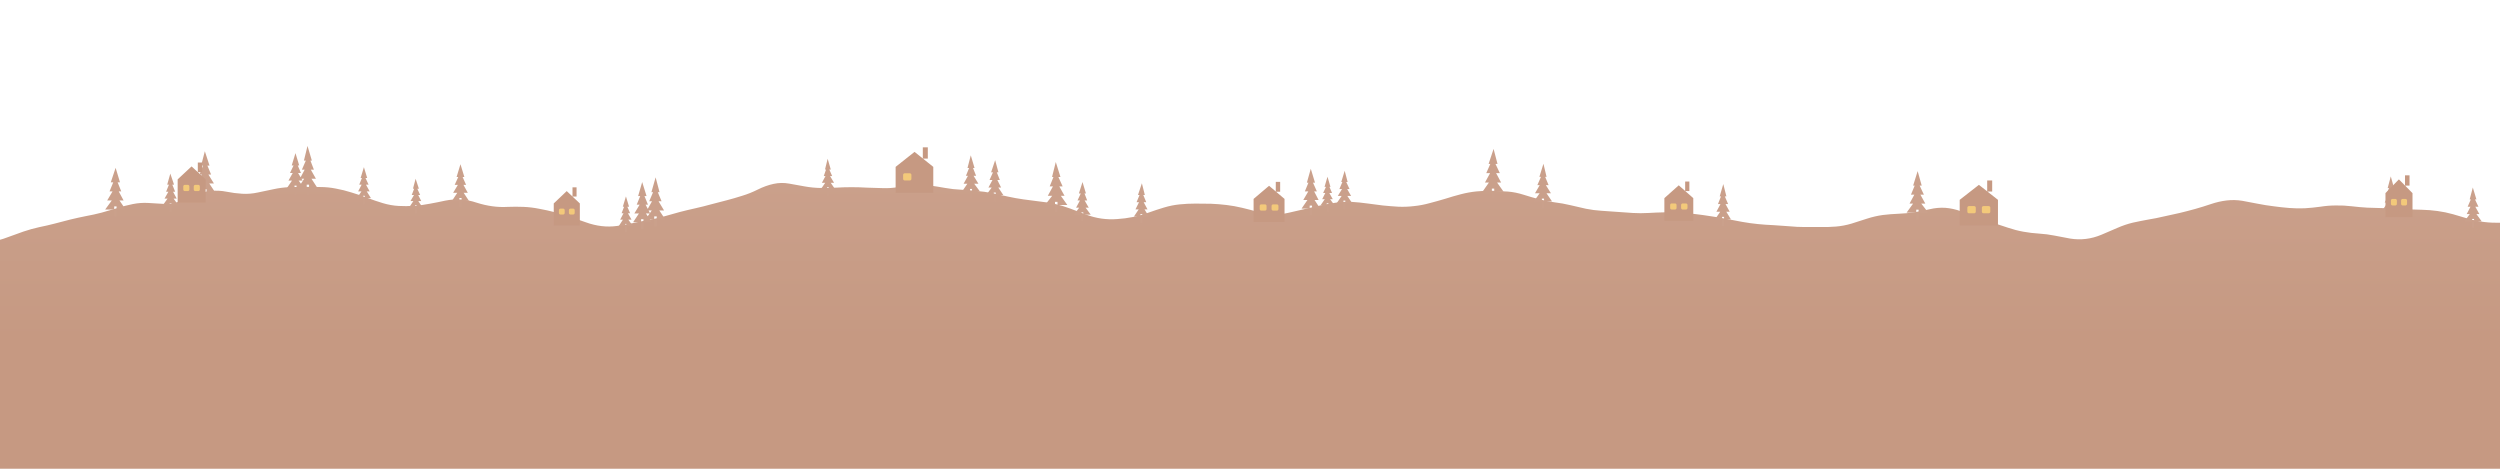
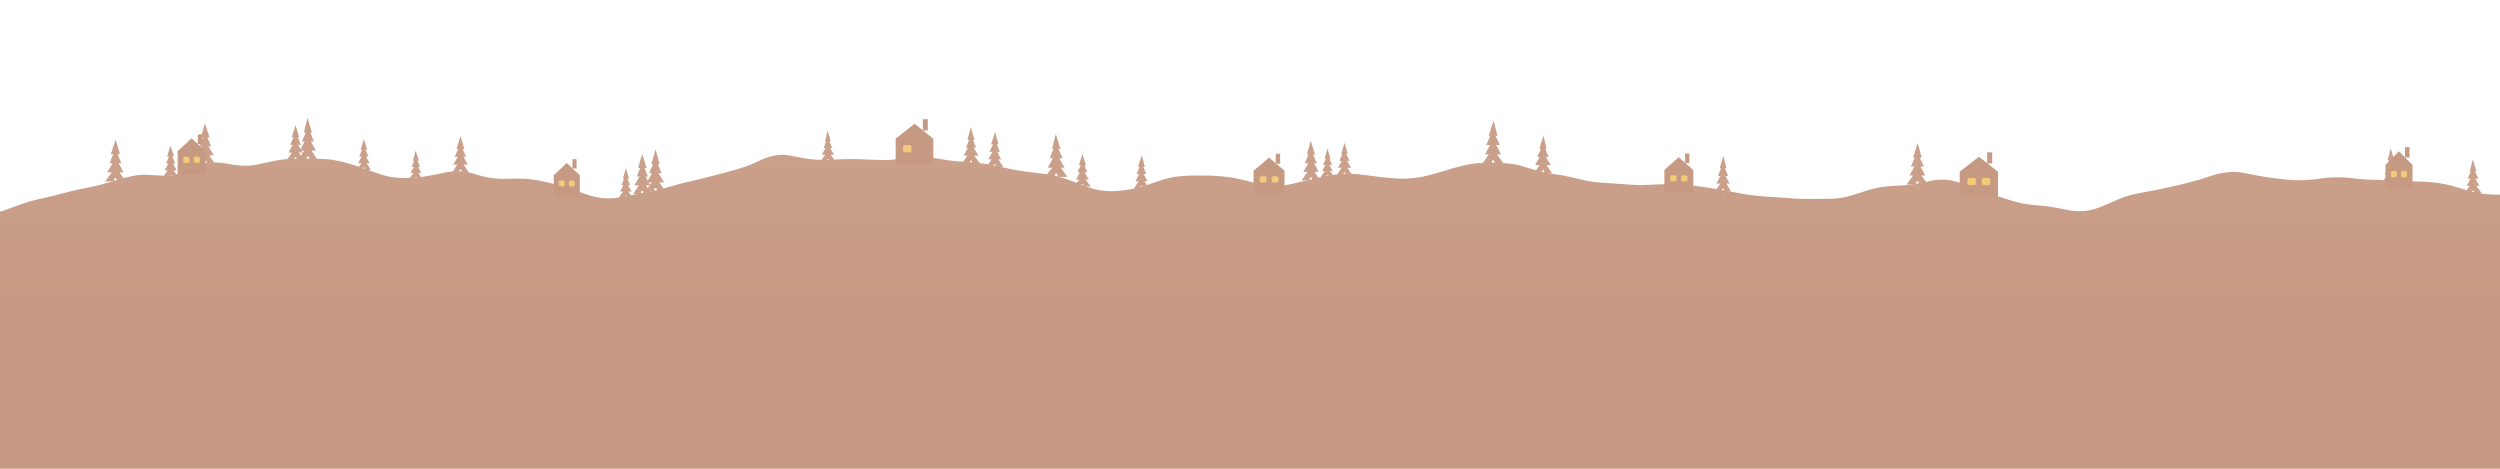
<svg xmlns="http://www.w3.org/2000/svg" viewBox="0 0 1600 300" preserveAspectRatio="xMidYMax slice">
  <defs>
    <linearGradient id="g625" x1="0" y1="0" x2="0" y2="1">
      <stop offset="0" stop-color="#caa08b" />
      <stop offset=".55" stop-color="#c69982" />
    </linearGradient>
  </defs>
-   <path d="M-10 300 L-10 155.9 Q0 153.8 5 151.8 Q10 149.9 15 148.2 Q20 146.5 25 145.4 Q30 144.4 35 143.1 Q40 141.8 45 140.5 Q50 139.3 55 138.3 Q60 137.4 65 136.1 Q70 134.7 75 133.2 Q80 131.6 85 130.6 Q90 129.6 95 129.9 Q100 130.2 105 130.5 Q110 130.7 115 128.9 Q120 127.2 125 124.9 Q130 122.6 135 122.2 Q140 121.7 145 122.7 Q150 123.7 155 124 Q160 124.3 165 123.2 Q170 122.2 175 121.1 Q180 120 185 119.8 Q190 119.6 195 119.6 Q200 119.6 205 119.7 Q210 119.7 215 120.7 Q220 121.6 225 123.2 Q230 124.7 235 126.6 Q240 128.5 245 130 Q250 131.5 255 131.8 Q260 132.1 265 131.7 Q270 131.4 275 130.4 Q280 129.5 285 128.4 Q290 127.4 295 127.7 Q300 128 305 129.7 Q310 131.3 315 132 Q320 132.7 325 132.4 Q330 132.2 335 132.4 Q340 132.6 345 133.6 Q350 134.5 355 135.8 Q360 137.1 365 138.8 Q370 140.5 375 142.3 Q380 144.1 385 144.7 Q390 145.3 395 144.6 Q400 143.8 405 142.8 Q410 141.7 415 140.8 Q420 139.9 425 138.5 Q430 137.1 435 135.7 Q440 134.4 445 133.3 Q450 132.2 455 130.8 Q460 129.5 465 128.2 Q470 126.9 475 125.3 Q480 123.8 485 121.3 Q490 118.8 495 117.7 Q500 116.6 505 117.5 Q510 118.4 515 119.3 Q520 120.2 525 120.3 Q530 120.3 535 120.1 Q540 119.8 545 119.8 Q550 119.8 555 120.1 Q560 120.3 565 120.4 Q570 120.6 575 119.7 Q580 118.9 585 118.5 Q590 118 595 118.7 Q600 119.4 605 120.3 Q610 121.2 615 121.4 Q620 121.7 625 122.2 Q630 122.6 635 123.6 Q640 124.7 645 125.8 Q650 126.9 655 127.6 Q660 128.3 665 128.9 Q670 129.4 675 130.5 Q680 131.6 685 133.5 Q690 135.5 695 137.3 Q700 139.2 705 139.9 Q710 140.6 715 140.2 Q720 139.9 725 138.9 Q730 137.9 735 136.1 Q740 134.3 745 132.8 Q750 131.3 755 130.8 Q760 130.3 765 130.3 Q770 130.3 775 130.4 Q780 130.6 785 131.2 Q790 131.8 795 133 Q800 134.2 805 135.6 Q810 137 815 137.2 Q820 137.3 825 136.1 Q830 135 835 133.8 Q840 132.6 845 131.5 Q850 130.4 855 129.7 Q860 129 865 129.2 Q870 129.5 875 130.2 Q880 130.9 885 131.5 Q890 132 895 132.3 Q900 132.5 905 131.9 Q910 131.4 915 130 Q920 128.7 925 127.2 Q930 125.6 935 124.3 Q940 123 945 122.5 Q950 122 955 122.1 Q960 122.3 965 122.6 Q970 123 975 124.6 Q980 126.2 985 127.5 Q990 128.8 995 129.5 Q1000 130.1 1005 131.3 Q1010 132.5 1015 133.6 Q1020 134.6 1025 134.9 Q1030 135.2 1035 135.6 Q1040 135.9 1045 136.3 Q1050 136.6 1055 136.3 Q1060 136 1065 135.9 Q1070 135.8 1075 136.1 Q1080 136.4 1085 137 Q1090 137.6 1095 138.4 Q1100 139.1 1105 140.1 Q1110 141 1115 142 Q1120 142.9 1125 143.4 Q1130 143.9 1135 144.1 Q1140 144.4 1145 144.8 Q1150 145.3 1155 145.3 Q1160 145.3 1165 145.3 Q1170 145.4 1175 145 Q1180 144.6 1185 143.1 Q1190 141.6 1195 139.9 Q1200 138.3 1205 137.6 Q1210 137 1215 136.8 Q1220 136.6 1225 135.9 Q1230 135.1 1235 133.9 Q1240 132.7 1245 133 Q1250 133.4 1255 135.2 Q1260 137.1 1265 138.9 Q1270 140.7 1275 142.4 Q1280 144 1285 145.7 Q1290 147.4 1295 148.3 Q1300 149.2 1305 149.5 Q1310 149.8 1315 150.8 Q1320 151.8 1325 152.7 Q1330 153.5 1335 152.9 Q1340 152.3 1345 150.2 Q1350 148.1 1355 145.9 Q1360 143.7 1365 142.5 Q1370 141.4 1375 140.5 Q1380 139.7 1385 138.5 Q1390 137.4 1395 136.3 Q1400 135.1 1405 133.7 Q1410 132.3 1415 130.6 Q1420 128.9 1425 128.3 Q1430 127.7 1435 128.5 Q1440 129.4 1445 130.4 Q1450 131.4 1455 132 Q1460 132.7 1465 133.1 Q1470 133.5 1475 133.3 Q1480 133 1485 132.3 Q1490 131.5 1495 131.5 Q1500 131.4 1505 132 Q1510 132.6 1515 132.9 Q1520 133.1 1525 133.2 Q1530 133.4 1535 133.7 Q1540 134 1545 134.1 Q1550 134.2 1555 134.5 Q1560 134.9 1565 135.9 Q1570 137 1575 138.6 Q1580 140.2 1585 141.3 Q1590 142.3 1595 142.5 Q1600 142.7 1605 142.4 L1610 300 Z" fill="url(#g625)" />
-   <path d="M73.1 138.5 L73.1 132.1 L74.6 132.1 L74.6 138.5ZM74 107.4 L70.9 116.7 L76.8 116.7ZM73.9 113.2 L70.1 122.5 L77.6 122.5ZM74.1 119 L68.6 128.3 L79.1 128.3ZM74.1 124.8 L67.3 134.1 L80.4 134.1ZM108.6 135.6 L108.6 130.1 L109.8 130.1 L109.8 135.6ZM109 111.1 L107 118.2 L111.4 118.2ZM109.2 115.5 L106.3 122.7 L112.1 122.7ZM109.3 120 L105.3 127.1 L113.1 127.1ZM109.2 124.4 L104 131.6 L114.3 131.6ZM130.6 127.4 L130.6 121.1 L132.2 121.1 L132.2 127.4ZM131.1 96.8 L128.7 106 L134.1 106ZM131.3 102.5 L127.7 111.7 L135.1 111.7ZM131.2 108.2 L125.9 117.4 L136.9 117.4ZM131.6 113.9 L125.1 123.1 L137.7 123.1ZM188.5 124.6 L188.5 118.8 L189.8 118.8 L189.8 124.6ZM189.1 98 L186.7 105.9 L191.5 105.9ZM189.3 102.9 L185.6 110.7 L192.6 110.7ZM189 107.8 L184.6 115.6 L193.7 115.6ZM188.9 112.6 L183.6 120.4 L194.7 120.4ZM196.3 124.6 L196.3 118.2 L197.8 118.2 L197.8 124.6ZM196.8 93.4 L194.5 102.8 L199.6 102.8ZM197.3 99.2 L193.2 108.6 L200.9 108.6ZM196.9 105 L191.9 114.4 L202.2 114.4ZM197 110.8 L190.9 120.2 L203.1 120.2ZM232.3 130.8 L232.3 125.3 L233.5 125.3 L233.5 130.8ZM232.9 107 L230.8 113.9 L235 113.9ZM232.7 111.3 L229.9 118.2 L235.9 118.2ZM232.8 115.6 L229.2 122.5 L236.6 122.5ZM233.1 119.9 L228.4 126.8 L237.4 126.8ZM265.6 136.6 L265.6 131.3 L266.7 131.3 L266.7 136.6ZM266 114.4 L264.3 120.8 L268.1 120.8ZM266 118.4 L263.5 124.8 L268.9 124.8ZM266.4 122.3 L262.7 128.7 L269.6 128.7ZM266.1 126.3 L261.9 132.7 L270.4 132.7ZM294 132.7 L294 126.7 L295.4 126.7 L295.4 132.7ZM294.7 105.1 L292.2 113.3 L297.2 113.3ZM294.7 110.2 L291 118.3 L298.3 118.3ZM294.9 115.2 L290 123.4 L299.4 123.4ZM294.7 120.3 L289.3 128.5 L300.1 128.5ZM400 148.7 L400 143.3 L401.1 143.3 L401.1 148.7ZM400.6 125.7 L398.6 132.3 L402.6 132.3ZM400.4 129.8 L397.8 136.5 L403.3 136.5ZM400.4 133.9 L396.9 140.6 L404.2 140.6ZM400.3 138.1 L396 144.7 L405.1 144.7ZM410.3 146.5 L410.3 140.3 L411.8 140.3 L411.8 146.5ZM411 116.5 L408.4 125.5 L413.8 125.5ZM411.1 122.1 L407.5 131 L414.7 131ZM411.4 127.6 L406 136.6 L416.1 136.6ZM411.2 133.2 L405.2 142.2 L417 142.2ZM418.7 145 L418.7 138.5 L420.3 138.5 L420.3 145ZM419.6 113.5 L416.9 123 L422.1 123ZM419.5 119.4 L415.5 128.8 L423.4 128.8ZM419.3 125.2 L414 134.7 L425 134.7ZM419.6 131.1 L413.1 140.5 L425.8 140.5ZM529.3 125.3 L529.3 119.8 L530.4 119.8 L530.4 125.3ZM529.7 101.6 L528 108.5 L531.7 108.5ZM529.6 105.8 L527.2 112.7 L532.6 112.7ZM529.7 110.1 L526 117 L533.8 117ZM529.9 114.4 L525.2 121.3 L534.6 121.3ZM620.8 126.8 L620.8 120.9 L622.1 120.9 L622.1 126.8ZM621.3 99.4 L619.2 107.5 L623.7 107.5ZM621.5 104.4 L618.2 112.5 L624.7 112.5ZM621.2 109.4 L616.7 117.6 L626.2 117.6ZM621.2 114.5 L615.7 122.6 L627.2 122.6ZM636 129 L636 123.2 L637.3 123.2 L637.3 129ZM636.9 102.5 L634.3 110.3 L639 110.3ZM636.8 107.4 L633.3 115.2 L639.9 115.2ZM636.8 112.2 L632.6 120 L640.7 120ZM636.9 117 L631.2 124.8 L642.1 124.8ZM675.2 135.7 L675.2 129.2 L676.8 129.2 L676.8 135.7ZM675.7 103.7 L673.3 113.3 L678.7 113.3ZM675.7 109.6 L671.8 119.3 L680.1 119.3ZM675.9 115.6 L670.6 125.3 L681.3 125.3ZM676.3 121.6 L668.8 131.2 L683.1 131.2ZM692.1 141.5 L692.1 135.9 L693.3 135.9 L693.3 141.5ZM692.8 116.5 L690.5 123.8 L695 123.8ZM693 121 L689.6 128.3 L695.8 128.3ZM692.6 125.6 L688.7 132.9 L696.8 132.9ZM692.7 130.1 L687.4 137.4 L698.1 137.4ZM729.9 142.7 L729.9 137 L731.1 137 L731.1 142.7ZM730.8 117.3 L728.3 124.8 L732.7 124.8ZM730.5 121.9 L727.4 129.4 L733.6 129.4ZM730.4 126.5 L726.7 134 L734.4 134ZM730.7 131.1 L725.7 138.6 L735.3 138.6ZM838.2 137.8 L838.2 131.6 L839.7 131.6 L839.7 137.8ZM838.9 108 L836.4 116.9 L841.6 116.9ZM838.8 113.5 L835.1 122.5 L842.8 122.5ZM839.3 119.1 L834.1 128 L843.9 128ZM839.1 124.6 L833 133.5 L844.9 133.5ZM849.1 135.4 L849.1 130.1 L850.2 130.1 L850.2 135.4ZM849.6 113.1 L847.7 119.6 L851.5 119.6ZM849.8 117.1 L846.8 123.5 L852.5 123.5ZM849.4 121.1 L846.2 127.5 L853 127.5ZM849.5 125.1 L845.1 131.5 L854.2 131.5ZM859.8 134 L859.8 128.4 L861 128.4 L861 134ZM860.6 109.3 L858.4 116.5 L862.5 116.5ZM860.3 113.7 L857.2 121 L863.7 121ZM860.6 118.2 L856.2 125.4 L864.7 125.4ZM860.5 122.7 L855.6 129.9 L865.3 129.9ZM954.8 127.2 L954.8 120.7 L956.3 120.7 L956.3 127.2ZM955.9 95.3 L952.7 104.9 L958.4 104.9ZM955.4 101.3 L951.2 110.8 L959.9 110.8ZM955.6 107.2 L950.4 116.8 L960.7 116.8ZM955.5 113.1 L948.8 122.7 L962.3 122.7ZM986.8 133.2 L986.8 127.1 L988.2 127.1 L988.2 133.2ZM987.8 104.8 L985.2 113.2 L989.8 113.2ZM987.6 110 L983.9 118.5 L991.1 118.5ZM987.3 115.2 L982.4 123.7 L992.6 123.7ZM987.6 120.5 L981.7 128.9 L993.3 128.9ZM1102.1 144.6 L1102.1 138.8 L1103.4 138.8 L1103.4 144.6ZM1102.9 117.8 L1100.6 125.7 L1104.9 125.7ZM1102.6 122.7 L1099.5 130.6 L1106 130.6ZM1102.7 127.6 L1098.5 135.5 L1107 135.5ZM1103 132.5 L1097.6 140.4 L1107.8 140.4ZM1226.4 140.5 L1226.4 134.2 L1227.9 134.2 L1227.9 140.5ZM1227.3 109.5 L1224.4 118.8 L1229.9 118.8ZM1226.9 115.2 L1223 124.6 L1231.3 124.6ZM1227.1 121 L1222.1 130.3 L1232.2 130.3ZM1226.9 126.8 L1220.2 136.1 L1234.1 136.1ZM1529.5 138.4 L1529.5 132.7 L1530.8 132.7 L1530.8 138.4ZM1530.1 112.9 L1528.1 120.4 L1532.2 120.4ZM1530.3 117.5 L1527 125 L1533.3 125ZM1530.2 122.2 L1526.2 129.6 L1534.1 129.6ZM1530.1 126.8 L1524.9 134.3 L1535.4 134.3ZM1582.1 145.8 L1582.1 140.1 L1583.4 140.1 L1583.4 145.8ZM1582.6 120 L1580.6 127.6 L1584.9 127.6ZM1582.6 124.7 L1579.3 132.3 L1586.2 132.3ZM1582.6 129.4 L1578.7 137 L1586.8 137ZM1582.8 134.1 L1577.2 141.7 L1588.3 141.7Z" fill="#caa08b" />
-   <path d="M113.7 129.6 L113.7 114.8 L122.6 106.5 L131.6 114.8 L131.6 129.6Z M126.6 110.2 l2.8 0 l0 -6.2 l-2.8 0ZM354.4 144.3 L354.4 130.2 L362.7 122.3 L371.1 130.2 L371.1 144.3Z M366.4 125.8 l2.6 0 l0 -5.9 l-2.6 0ZM573.2 123.4 L573.2 106.8 L585.3 97.2 L597.3 106.8 L597.3 123.4Z M590.6 101.5 l3.2 0 l0 -7.2 l-3.2 0ZM802.3 142.1 L802.3 127.3 L812.2 118.9 L822.1 127.3 L822.1 142.1Z M816.5 122.7 l2.8 0 l0 -6.3 l-2.8 0ZM1065.2 141.3 L1065.2 126.8 L1074.4 118.6 L1083.7 126.8 L1083.7 141.3Z M1078.5 122.3 l2.7 0 l0 -6.1 l-2.7 0ZM1254.2 144.3 L1254.2 127.9 L1266.5 118.3 L1278.7 127.9 L1278.7 144.3Z M1271.8 122.6 l3.2 0 l0 -7.1 l-3.2 0ZM1526.7 139 L1526.7 123.6 L1535.3 114.8 L1544 123.6 L1544 139Z M1539.2 118.8 l2.9 0 l0 -6.6 l-2.9 0Z" fill="#c69982" />
-   <rect x="117.3" y="118.3" width="3.9" height="4" rx="1" fill="#f3c97a" />
-   <rect x="124" y="118.3" width="3.9" height="4" rx="1" fill="#f3c97a" />
-   <rect x="357.7" y="133.5" width="3.7" height="3.8" rx="1" fill="#f3c97a" />
-   <rect x="364.1" y="133.5" width="3.7" height="3.8" rx="1" fill="#f3c97a" />
-   <rect x="578" y="110.9" width="5.3" height="4.6" rx="1" fill="#f3c97a" />
-   <rect x="806.2" y="130.8" width="4.4" height="4" rx="1" fill="#f3c97a" />
-   <rect x="813.8" y="130.8" width="4.4" height="4" rx="1" fill="#f3c97a" />
-   <rect x="1068.9" y="130.2" width="4.1" height="3.9" rx="1" fill="#f3c97a" />
-   <rect x="1075.9" y="130.2" width="4.1" height="3.9" rx="1" fill="#f3c97a" />
-   <rect x="1259.1" y="131.9" width="5.4" height="4.6" rx="1" fill="#f3c97a" />
-   <rect x="1268.4" y="131.9" width="5.4" height="4.6" rx="1" fill="#f3c97a" />
-   <rect x="1530.2" y="127.3" width="3.8" height="4.2" rx="1" fill="#f3c97a" />
-   <rect x="1536.7" y="127.3" width="3.8" height="4.2" rx="1" fill="#f3c97a" />
+   <path d="M-10 300 L-10 137.9 Q0 135.8 5 133.8 Q10 131.9 15 130.2 Q20 128.5 25 127.4 Q30 126.4 35 125.1 Q40 123.8 45 122.5 Q50 121.3 55 120.3 Q60 119.4 65 118.1 Q70 116.7 75 115.2 Q80 113.6 85 112.6 Q90 111.6 95 111.9 Q100 112.2 105 112.5 Q110 112.7 115 110.9 Q120 109.2 125 106.9 Q130 104.6 135 104.2 Q140 103.7 145 104.7 Q150 105.7 155 106 Q160 106.3 165 105.2 Q170 104.2 175 103.1 Q180 102 185 101.8 Q190 101.6 195 101.6 Q200 101.6 205 101.7 Q210 101.7 215 102.7 Q220 103.6 225 105.2 Q230 106.7 235 108.6 Q240 110.5 245 112 Q250 113.5 255 113.8 Q260 114.1 265 113.7 Q270 113.4 275 112.4 Q280 111.5 285 110.4 Q290 109.4 295 109.7 Q300 110 305 111.7 Q310 113.3 315 114 Q320 114.7 325 114.4 Q330 114.2 335 114.4 Q340 114.6 345 115.6 Q350 116.5 355 117.8 Q360 119.1 365 120.8 Q370 122.5 375 124.3 Q380 126.1 385 126.7 Q390 127.3 395 126.6 Q400 125.8 405 124.8 Q410 123.7 415 122.8 Q420 121.9 425 120.5 Q430 119.1 435 117.7 Q440 116.4 445 115.3 Q450 114.2 455 112.8 Q460 111.5 465 110.2 Q470 108.9 475 107.3 Q480 105.8 485 103.3 Q490 100.8 495 99.7 Q500 98.6 505 99.5 Q510 100.4 515 101.3 Q520 102.2 525 102.3 Q530 102.3 535 102.1 Q540 101.8 545 101.8 Q550 101.8 555 102.1 Q560 102.3 565 102.4 Q570 102.6 575 101.7 Q580 100.9 585 100.5 Q590 100 595 100.7 Q600 101.4 605 102.3 Q610 103.2 615 103.4 Q620 103.7 625 104.2 Q630 104.6 635 105.6 Q640 106.7 645 107.8 Q650 108.9 655 109.6 Q660 110.3 665 110.9 Q670 111.4 675 112.5 Q680 113.6 685 115.5 Q690 117.5 695 119.3 Q700 121.2 705 121.9 Q710 122.6 715 122.2 Q720 121.9 725 120.9 Q730 119.9 735 118.1 Q740 116.3 745 114.8 Q750 113.3 755 112.8 Q760 112.3 765 112.3 Q770 112.3 775 112.4 Q780 112.6 785 113.2 Q790 113.8 795 115 Q800 116.2 805 117.6 Q810 119 815 119.2 Q820 119.3 825 118.1 Q830 117 835 115.8 Q840 114.6 845 113.5 Q850 112.4 855 111.7 Q860 111 865 111.2 Q870 111.5 875 112.2 Q880 112.9 885 113.5 Q890 114 895 114.3 Q900 114.5 905 113.9 Q910 113.4 915 112 Q920 110.7 925 109.2 Q930 107.6 935 106.3 Q940 105 945 104.5 Q950 104 955 104.1 Q960 104.3 965 104.6 Q970 105 975 106.6 Q980 108.2 985 109.5 Q990 110.8 995 111.5 Q1000 112.1 1005 113.3 Q1010 114.5 1015 115.6 Q1020 116.6 1025 116.9 Q1030 117.2 1035 117.6 Q1040 117.9 1045 118.3 Q1050 118.6 1055 118.3 Q1060 118 1065 117.9 Q1070 117.8 1075 118.1 Q1080 118.4 1085 119 Q1090 119.6 1095 120.4 Q1100 121.1 1105 122.1 Q1110 123 1115 124 Q1120 124.9 1125 125.4 Q1130 125.9 1135 126.1 Q1140 126.4 1145 126.8 Q1150 127.3 1155 127.3 Q1160 127.3 1165 127.3 Q1170 127.4 1175 127 Q1180 126.6 1185 125.1 Q1190 123.6 1195 121.9 Q1200 120.3 1205 119.6 Q1210 119 1215 118.8 Q1220 118.6 1225 117.9 Q1230 117.1 1235 115.9 Q1240 114.7 1245 115 Q1250 115.4 1255 117.2 Q1260 119.1 1265 120.9 Q1270 122.7 1275 124.4 Q1280 126 1285 127.7 Q1290 129.4 1295 130.3 Q1300 131.2 1305 131.5 Q1310 131.8 1315 132.8 Q1320 133.8 1325 134.7 Q1330 135.5 1335 134.9 Q1340 134.3 1345 132.2 Q1350 130.1 1355 127.9 Q1360 125.7 1365 124.5 Q1370 123.4 1375 122.5 Q1380 121.7 1385 120.5 Q1390 119.4 1395 118.3 Q1400 117.1 1405 115.7 Q1410 114.3 1415 112.6 Q1420 110.9 1425 110.3 Q1430 109.7 1435 110.5 Q1440 111.4 1445 112.4 Q1450 113.4 1455 114 Q1460 114.7 1465 115.1 Q1470 115.5 1475 115.3 Q1480 115 1485 114.3 Q1490 113.5 1495 113.5 Q1500 113.4 1505 114 Q1510 114.6 1515 114.9 Q1520 115.1 1525 115.2 Q1530 115.4 1535 115.7 Q1540 116 1545 116.1 Q1550 116.2 1555 116.5 Q1560 116.9 1565 117.9 Q1570 119 1575 120.6 Q1580 122.2 1585 123.3 Q1590 124.3 1595 124.5 Q1600 124.7 1605 124.4 L1610 300 Z" fill="url(#g625)" />
+   <path d="M73.1 120.5 L73.1 114.1 L74.6 114.1 L74.6 120.5ZM74 89.4 L70.9 98.7 L76.8 98.7ZM73.9 95.2 L70.1 104.5 L77.6 104.5ZM74.1 101 L68.6 110.3 L79.1 110.3ZM74.1 106.8 L67.3 116.1 L80.4 116.1ZM108.6 117.6 L108.6 112.1 L109.8 112.1 L109.8 117.6ZM109 93.1 L107 100.2 L111.4 100.2ZM109.2 97.5 L106.3 104.7 L112.1 104.7ZM109.3 102 L105.3 109.1 L113.1 109.1ZM109.2 106.4 L104 113.6 L114.3 113.6ZM130.6 109.4 L130.6 103.1 L132.2 103.1 L132.2 109.4ZM131.1 78.8 L128.7 88 L134.1 88ZM131.3 84.5 L127.7 93.7 L135.1 93.7ZM131.2 90.2 L125.9 99.4 L136.9 99.4ZM131.6 95.9 L125.1 105.1 L137.7 105.1ZM188.5 106.6 L188.5 100.8 L189.8 100.8 L189.8 106.6ZM189.1 80 L186.7 87.9 L191.5 87.9ZM189.3 84.9 L185.6 92.7 L192.6 92.7ZM189 89.8 L184.6 97.6 L193.7 97.6ZM188.9 94.6 L183.6 102.4 L194.7 102.4ZM196.3 106.6 L196.3 100.2 L197.8 100.2 L197.8 106.6ZM196.8 75.4 L194.5 84.8 L199.6 84.8ZM197.3 81.2 L193.2 90.6 L200.9 90.6ZM196.9 87 L191.9 96.4 L202.2 96.4ZM197 92.8 L190.9 102.2 L203.1 102.2ZM232.3 112.8 L232.3 107.3 L233.5 107.3 L233.5 112.8ZM232.9 89 L230.8 95.9 L235 95.9ZM232.7 93.3 L229.9 100.2 L235.9 100.2ZM232.8 97.6 L229.2 104.5 L236.6 104.5ZM233.1 101.9 L228.4 108.8 L237.4 108.8ZM265.6 118.6 L265.6 113.3 L266.7 113.3 L266.7 118.6ZM266 96.4 L264.3 102.8 L268.1 102.8ZM266 100.4 L263.5 106.8 L268.9 106.8ZM266.4 104.3 L262.7 110.7 L269.6 110.7ZM266.1 108.3 L261.9 114.7 L270.4 114.7ZM294 114.7 L294 108.7 L295.4 108.7 L295.4 114.7ZM294.7 87.1 L292.2 95.3 L297.2 95.3ZM294.7 92.2 L291 100.3 L298.3 100.3ZM294.9 97.2 L290 105.4 L299.4 105.4ZM294.7 102.3 L289.3 110.5 L300.1 110.5ZM400 130.7 L400 125.3 L401.1 125.3 L401.1 130.7ZM400.6 107.7 L398.6 114.3 L402.6 114.3ZM400.4 111.8 L397.8 118.5 L403.3 118.5ZM400.4 115.9 L396.9 122.6 L404.2 122.6ZM400.3 120.1 L396 126.7 L405.1 126.7ZM410.3 128.5 L410.3 122.3 L411.8 122.3 L411.8 128.5ZM411 98.5 L408.4 107.5 L413.8 107.5ZM411.1 104.1 L407.5 113 L414.7 113ZM411.4 109.6 L406 118.6 L416.1 118.6ZM411.2 115.2 L405.2 124.2 L417 124.2ZM418.7 127 L418.7 120.5 L420.3 120.5 L420.3 127ZM419.6 95.5 L416.9 105 L422.1 105ZM419.5 101.4 L415.5 110.8 L423.4 110.8ZM419.3 107.2 L414 116.7 L425 116.7ZM419.6 113.1 L413.1 122.5 L425.8 122.5ZM529.3 107.3 L529.3 101.8 L530.4 101.8 L530.4 107.3ZM529.7 83.6 L528 90.5 L531.7 90.5ZM529.6 87.8 L527.2 94.7 L532.6 94.7ZM529.7 92.1 L526 99 L533.8 99ZM529.9 96.4 L525.2 103.3 L534.6 103.3ZM620.8 108.8 L620.8 102.9 L622.1 102.9 L622.1 108.8ZM621.3 81.4 L619.2 89.5 L623.7 89.5ZM621.5 86.4 L618.2 94.5 L624.7 94.5ZM621.2 91.4 L616.7 99.6 L626.2 99.6ZM621.2 96.5 L615.7 104.6 L627.2 104.6ZM636 111 L636 105.2 L637.3 105.2 L637.3 111ZM636.9 84.5 L634.3 92.3 L639 92.3ZM636.8 89.4 L633.3 97.2 L639.9 97.2ZM636.8 94.2 L632.6 102 L640.7 102ZM636.9 99 L631.2 106.8 L642.1 106.8ZM675.2 117.7 L675.2 111.2 L676.8 111.2 L676.8 117.7ZM675.7 85.7 L673.3 95.3 L678.7 95.3ZM675.7 91.6 L671.8 101.3 L680.1 101.3ZM675.9 97.6 L670.6 107.3 L681.3 107.3ZM676.3 103.6 L668.8 113.2 L683.1 113.2ZM692.1 123.5 L692.1 117.9 L693.3 117.9 L693.3 123.5ZM692.8 98.5 L690.5 105.8 L695 105.8ZM693 103 L689.6 110.3 L695.8 110.3ZM692.6 107.6 L688.7 114.9 L696.8 114.9ZM692.7 112.1 L687.4 119.4 L698.1 119.4ZM729.9 124.7 L729.9 119 L731.1 119 L731.1 124.7ZM730.8 99.3 L728.3 106.8 L732.7 106.8ZM730.5 103.9 L727.4 111.4 L733.6 111.4ZM730.4 108.5 L726.7 116 L734.4 116ZM730.7 113.1 L725.7 120.6 L735.3 120.6ZM838.2 119.8 L838.2 113.6 L839.7 113.6 L839.7 119.8ZM838.9 90 L836.4 98.9 L841.6 98.9ZM838.8 95.5 L835.1 104.5 L842.8 104.5ZM839.3 101.1 L834.1 110 L843.9 110ZM839.1 106.6 L833 115.5 L844.9 115.5ZM849.1 117.4 L849.1 112.1 L850.2 112.1 L850.2 117.4ZM849.6 95.1 L847.7 101.6 L851.5 101.6ZM849.8 99.1 L846.8 105.5 L852.5 105.5ZM849.4 103.1 L846.2 109.5 L853 109.5ZM849.5 107.1 L845.1 113.5 L854.2 113.5ZM859.8 116 L859.8 110.4 L861 110.4 L861 116ZM860.6 91.3 L858.4 98.5 L862.5 98.5ZM860.3 95.7 L857.2 103 L863.7 103ZM860.6 100.2 L856.2 107.4 L864.7 107.4ZM860.5 104.7 L855.6 111.9 L865.3 111.9ZM954.8 109.2 L954.8 102.7 L956.3 102.7 L956.3 109.2ZM955.9 77.3 L952.7 86.9 L958.4 86.9ZM955.4 83.3 L951.2 92.8 L959.9 92.8ZM955.6 89.2 L950.4 98.8 L960.7 98.8ZM955.5 95.1 L948.8 104.7 L962.3 104.7ZM986.8 115.2 L986.8 109.1 L988.2 109.1 L988.2 115.2ZM987.8 86.8 L985.2 95.2 L989.8 95.2ZM987.6 92 L983.9 100.5 L991.1 100.5ZM987.3 97.2 L982.4 105.7 L992.6 105.7ZM987.6 102.5 L981.7 110.9 L993.3 110.9ZM1102.1 126.6 L1102.1 120.8 L1103.4 120.8 L1103.4 126.6ZM1102.9 99.8 L1100.6 107.7 L1104.9 107.7ZM1102.6 104.7 L1099.5 112.6 L1106 112.6ZM1102.7 109.6 L1098.5 117.5 L1107 117.5ZM1103 114.5 L1097.6 122.4 L1107.8 122.4ZM1226.4 122.5 L1226.4 116.2 L1227.9 116.2 L1227.9 122.5ZM1227.3 91.5 L1224.4 100.8 L1229.9 100.8ZM1226.9 97.2 L1223 106.6 L1231.3 106.6ZM1227.1 103 L1222.1 112.3 L1232.2 112.3ZM1226.9 108.8 L1220.2 118.1 L1234.1 118.1ZM1529.5 120.4 L1529.5 114.7 L1530.8 114.7 L1530.8 120.4ZM1530.1 94.9 L1528.1 102.4 L1532.2 102.4ZM1530.3 99.5 L1527 107 L1533.3 107ZM1530.2 104.2 L1526.2 111.6 L1534.1 111.6ZM1530.1 108.8 L1524.9 116.3 L1535.4 116.3ZM1582.1 127.8 L1582.1 122.1 L1583.4 122.1 L1583.4 127.8ZM1582.6 102 L1580.6 109.6 L1584.9 109.6ZM1582.6 106.7 L1579.3 114.3 L1586.2 114.3ZM1582.6 111.4 L1578.7 119 L1586.8 119ZM1582.8 116.1 L1577.2 123.7 L1588.3 123.7Z" fill="#caa08b" />
+   <path d="M113.7 111.6 L113.7 96.8 L122.6 88.5 L131.6 96.8 L131.6 111.6Z M126.6 92.2 l2.8 0 l0 -6.2 l-2.8 0ZM354.4 126.3 L354.4 112.2 L362.7 104.3 L371.1 112.2 L371.1 126.3Z M366.4 107.8 l2.6 0 l0 -5.9 l-2.6 0ZM573.2 105.4 L573.2 88.8 L585.3 79.2 L597.3 88.8 L597.3 105.4Z M590.6 83.5 l3.2 0 l0 -7.2 l-3.2 0ZM802.3 124.1 L802.3 109.3 L812.2 100.9 L822.1 109.3 L822.1 124.1Z M816.5 104.7 l2.8 0 l0 -6.3 l-2.8 0ZM1065.2 123.3 L1065.2 108.8 L1074.4 100.6 L1083.7 108.8 L1083.7 123.3Z M1078.5 104.3 l2.7 0 l0 -6.1 l-2.7 0ZM1254.2 126.3 L1254.2 109.9 L1266.5 100.3 L1278.7 109.9 L1278.7 126.3Z M1271.8 104.6 l3.2 0 l0 -7.1 l-3.2 0ZM1526.7 121 L1526.7 105.6 L1535.3 96.8 L1544 105.6 L1544 121Z M1539.2 100.8 l2.9 0 l0 -6.6 l-2.9 0Z" fill="#c69982" />
+   <rect x="117.3" y="100.3" width="3.9" height="4" rx="1" fill="#f3c97a" />
+   <rect x="124" y="100.3" width="3.9" height="4" rx="1" fill="#f3c97a" />
+   <rect x="357.7" y="115.5" width="3.7" height="3.8" rx="1" fill="#f3c97a" />
+   <rect x="364.1" y="115.5" width="3.7" height="3.8" rx="1" fill="#f3c97a" />
+   <rect x="578" y="92.9" width="5.3" height="4.6" rx="1" fill="#f3c97a" />
+   <rect x="806.2" y="112.8" width="4.4" height="4" rx="1" fill="#f3c97a" />
+   <rect x="813.8" y="112.8" width="4.4" height="4" rx="1" fill="#f3c97a" />
+   <rect x="1068.9" y="112.2" width="4.1" height="3.9" rx="1" fill="#f3c97a" />
+   <rect x="1075.9" y="112.2" width="4.1" height="3.9" rx="1" fill="#f3c97a" />
+   <rect x="1259.1" y="113.9" width="5.4" height="4.6" rx="1" fill="#f3c97a" />
+   <rect x="1268.4" y="113.9" width="5.4" height="4.6" rx="1" fill="#f3c97a" />
+   <rect x="1530.2" y="109.3" width="3.8" height="4.2" rx="1" fill="#f3c97a" />
+   <rect x="1536.7" y="109.3" width="3.8" height="4.2" rx="1" fill="#f3c97a" />
</svg>
